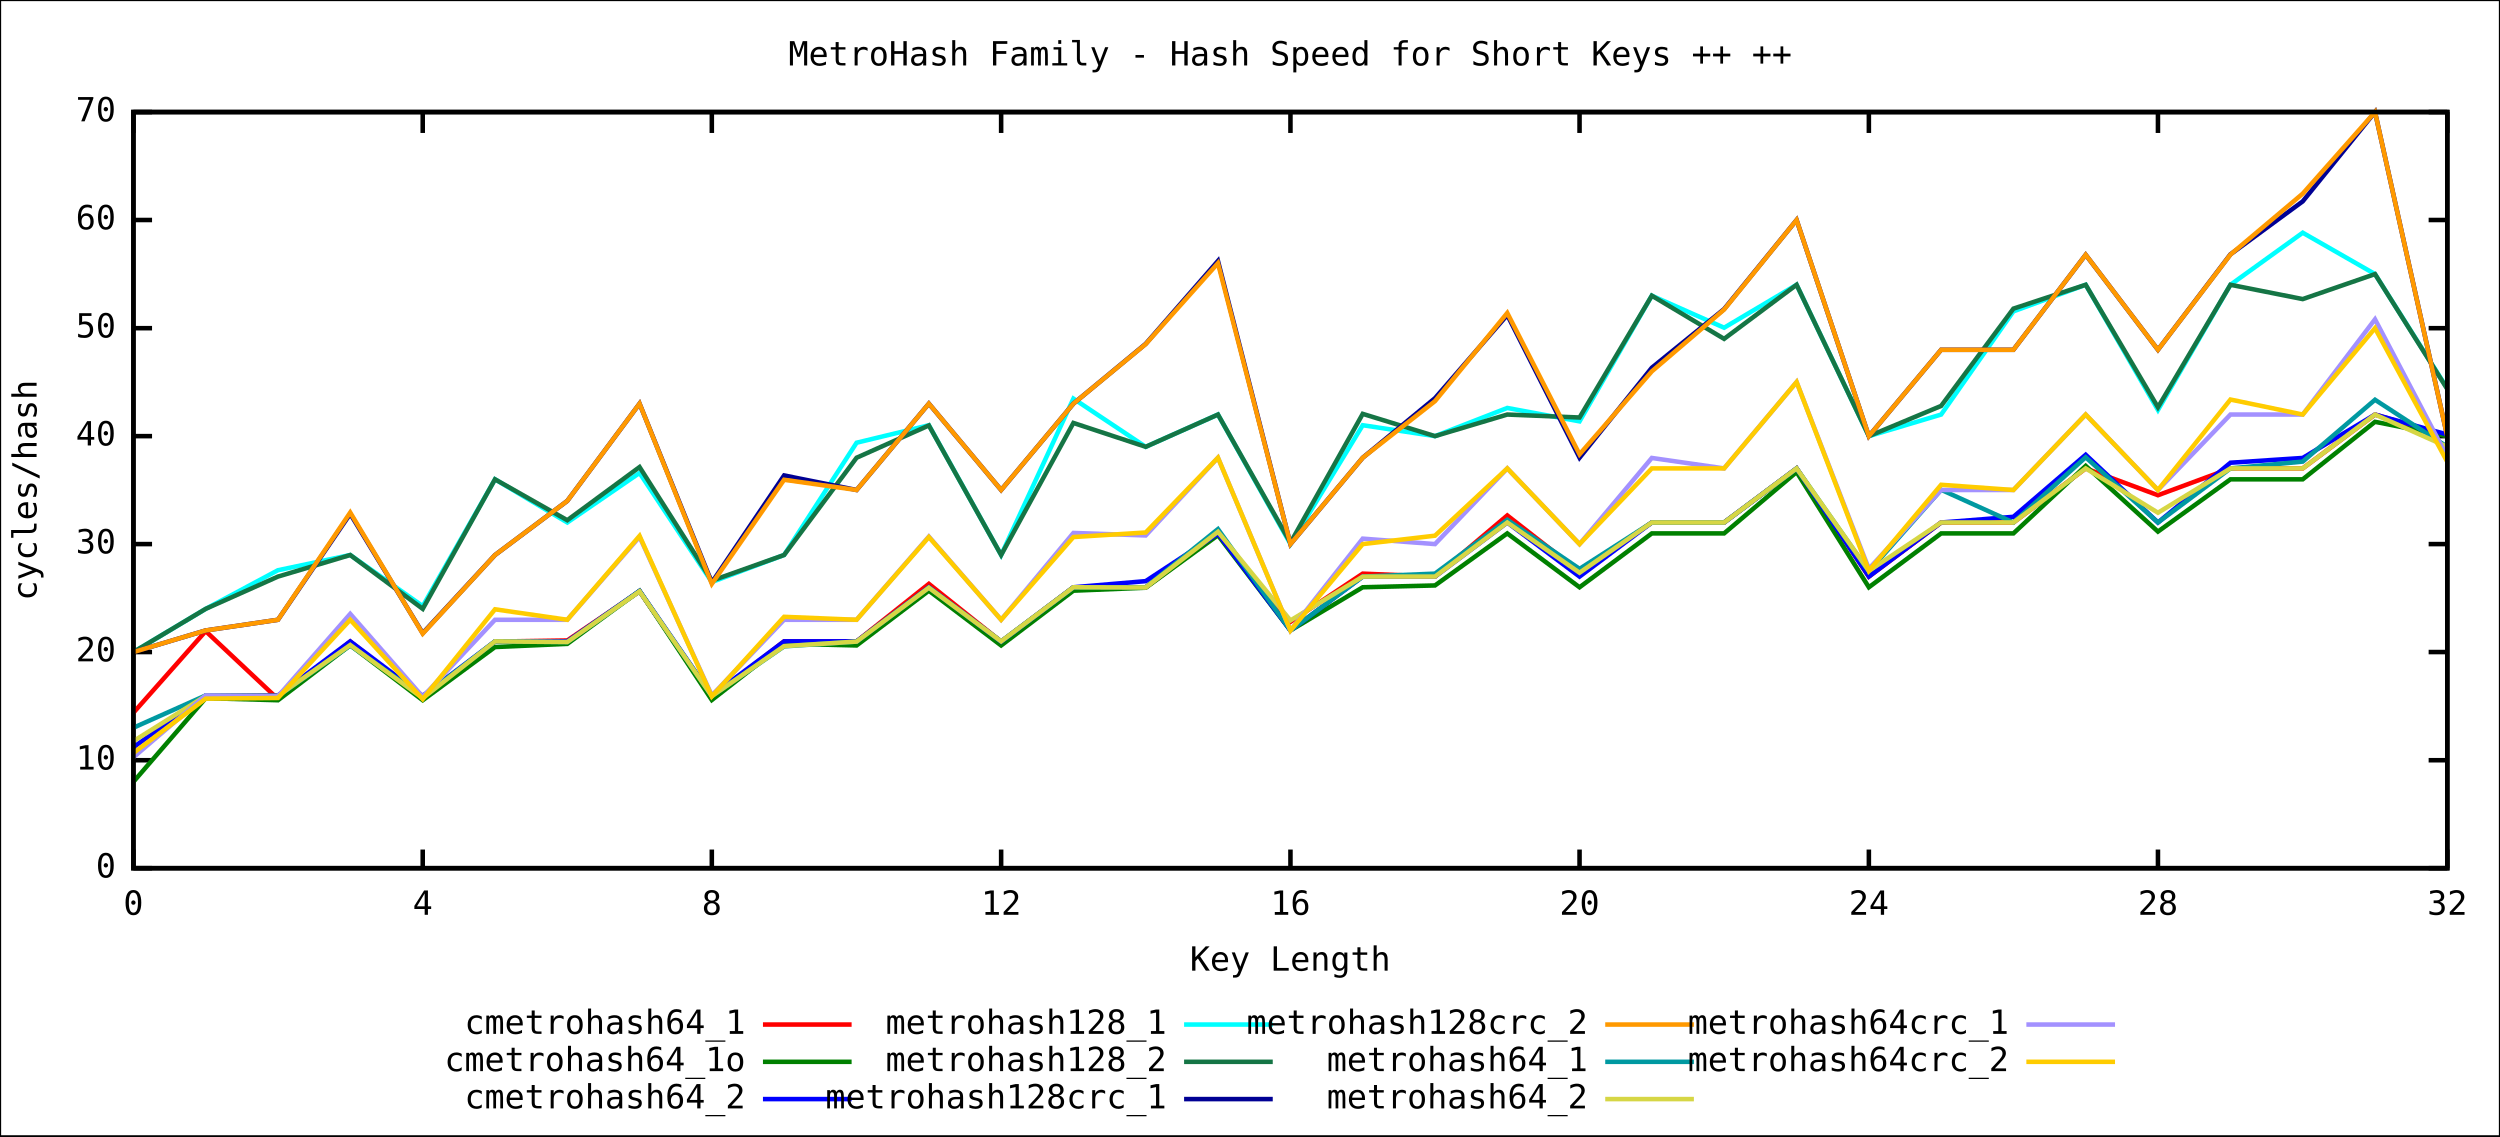
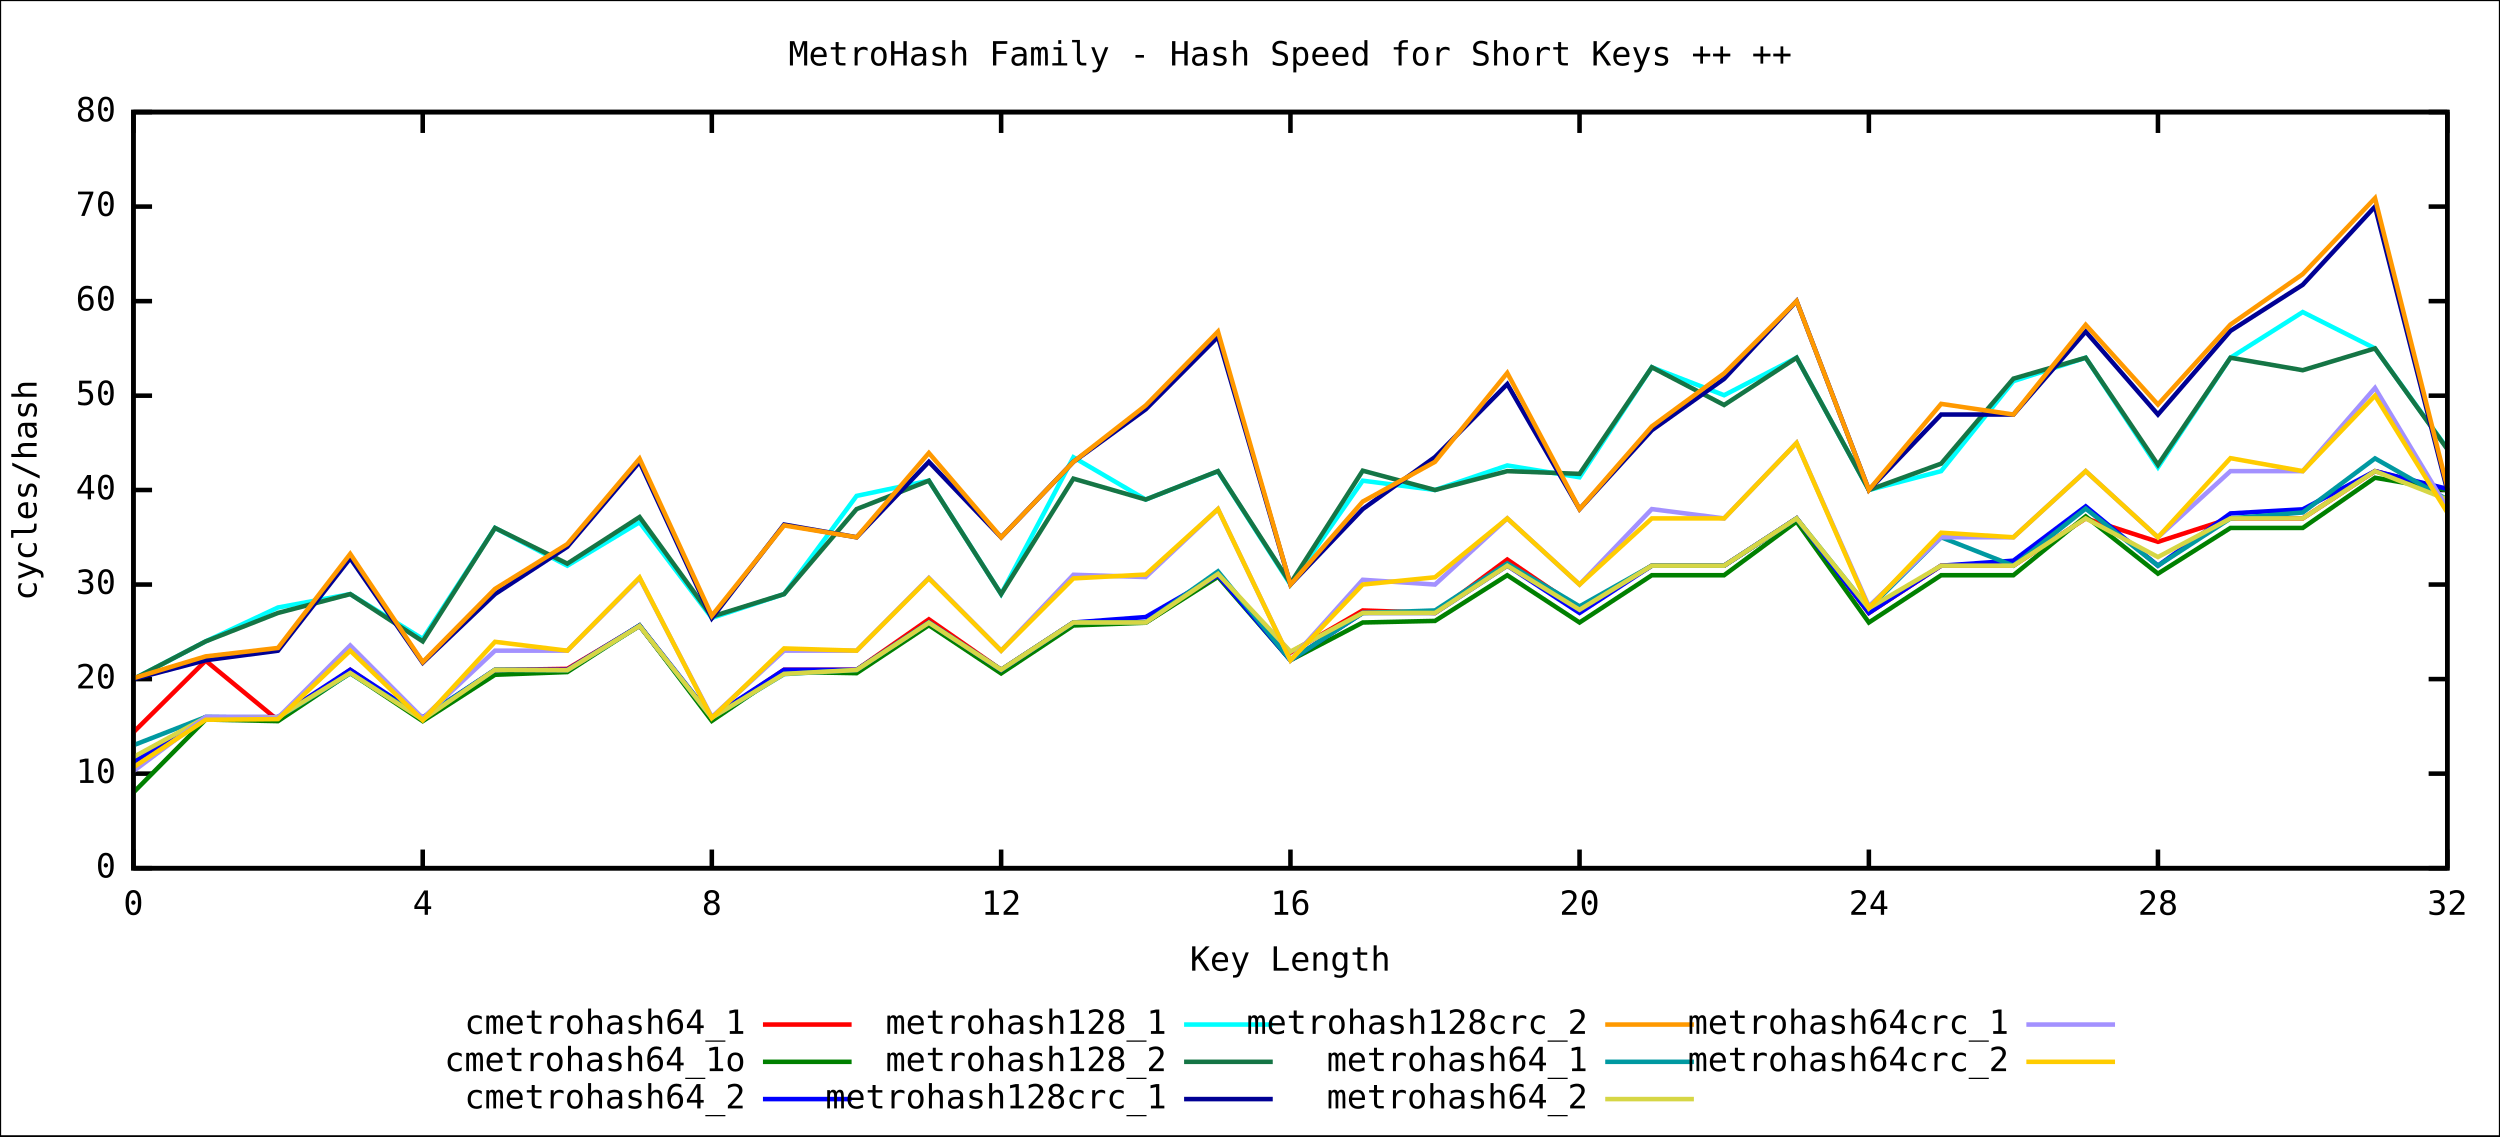
<svg xmlns="http://www.w3.org/2000/svg" xmlns:xlink="http://www.w3.org/1999/xlink" width="1100" height="500" viewBox="0 0 1100 500">
  <rect x="0" y="0" width="1100" height="500" fill="#ffffff" stroke="black" stroke-width="1" />
  <g id="gnuplot_canvas">
    <defs>
      <circle id="gpDot" r="0.5" stroke-width="0.5" />
      <path id="gpPt0" stroke-width="0.244" stroke="currentColor" d="M-1,0 h2 M0,-1 v2" />
      <path id="gpPt1" stroke-width="0.244" stroke="currentColor" d="M-1,-1 L1,1 M1,-1 L-1,1" />
      <path id="gpPt2" stroke-width="0.244" stroke="currentColor" d="M-1,0 L1,0 M0,-1 L0,1 M-1,-1 L1,1 M-1,1 L1,-1" />
      <rect id="gpPt3" stroke-width="0.244" stroke="currentColor" x="-1" y="-1" width="2" height="2" />
      <rect id="gpPt4" stroke-width="0.244" stroke="currentColor" fill="currentColor" x="-1" y="-1" width="2" height="2" />
      <circle id="gpPt5" stroke-width="0.244" stroke="currentColor" cx="0" cy="0" r="1" />
      <use xlink:href="#gpPt5" id="gpPt6" fill="currentColor" stroke="none" />
      <path id="gpPt7" stroke-width="0.244" stroke="currentColor" d="M0,-1.33 L-1.33,0.67 L1.33,0.67 z" />
      <use xlink:href="#gpPt7" id="gpPt8" fill="currentColor" stroke="none" />
      <use xlink:href="#gpPt7" id="gpPt9" stroke="currentColor" transform="rotate(180)" />
      <use xlink:href="#gpPt9" id="gpPt10" fill="currentColor" stroke="none" />
      <use xlink:href="#gpPt3" id="gpPt11" stroke="currentColor" transform="rotate(45)" />
      <use xlink:href="#gpPt11" id="gpPt12" fill="currentColor" stroke="none" />
    </defs>
    <g style="fill:none; color:white; stroke:currentColor; stroke-width:2.00; stroke-linecap:butt; stroke-linejoin:miter">
</g>
    <g style="fill:none; color:black; stroke:currentColor; stroke-width:2.00; stroke-linecap:butt; stroke-linejoin:miter">
      <path stroke="black" d="M58.7,382.0 L66.9,382.0 M1076.8,382.0 L1068.6,382.0  h0.01" />
      <g transform="translate(51.0,386.1)" style="stroke:none; fill:black; font-family:mono; font-size:11.00pt; text-anchor:end">
        <text> 0</text>
      </g>
-       <path stroke="black" d="M58.7,334.5 L66.9,334.5 M1076.8,334.5 L1068.6,334.5  h0.01" />
-       <g transform="translate(51.0,338.6)" style="stroke:none; fill:black; font-family:mono; font-size:11.00pt; text-anchor:end">
+       <path stroke="black" d="M58.7,340.4 L66.9,340.4 M1076.8,340.4 L1068.6,340.4  h0.01" />
+       <g transform="translate(51.0,344.5)" style="stroke:none; fill:black; font-family:mono; font-size:11.00pt; text-anchor:end">
        <text> 10</text>
      </g>
-       <path stroke="black" d="M58.7,286.9 L66.9,286.9 M1076.8,286.9 L1068.6,286.9  h0.01" />
-       <g transform="translate(51.0,291.0)" style="stroke:none; fill:black; font-family:mono; font-size:11.00pt; text-anchor:end">
+       <path stroke="black" d="M58.7,298.8 L66.9,298.8 M1076.8,298.8 L1068.6,298.8  h0.01" />
+       <g transform="translate(51.0,302.9)" style="stroke:none; fill:black; font-family:mono; font-size:11.00pt; text-anchor:end">
        <text> 20</text>
      </g>
-       <path stroke="black" d="M58.7,239.4 L66.9,239.4 M1076.8,239.4 L1068.6,239.4  h0.01" />
-       <g transform="translate(51.0,243.5)" style="stroke:none; fill:black; font-family:mono; font-size:11.00pt; text-anchor:end">
+       <path stroke="black" d="M58.7,257.2 L66.9,257.2 M1076.8,257.2 L1068.6,257.2  h0.01" />
+       <g transform="translate(51.0,261.3)" style="stroke:none; fill:black; font-family:mono; font-size:11.00pt; text-anchor:end">
        <text> 30</text>
      </g>
-       <path stroke="black" d="M58.7,191.9 L66.9,191.9 M1076.8,191.9 L1068.6,191.9  h0.01" />
-       <g transform="translate(51.0,196.0)" style="stroke:none; fill:black; font-family:mono; font-size:11.00pt; text-anchor:end">
+       <path stroke="black" d="M58.7,215.6 L66.9,215.6 M1076.8,215.6 L1068.6,215.6  h0.01" />
+       <g transform="translate(51.0,219.7)" style="stroke:none; fill:black; font-family:mono; font-size:11.00pt; text-anchor:end">
        <text> 40</text>
      </g>
-       <path stroke="black" d="M58.7,144.4 L66.9,144.4 M1076.8,144.4 L1068.6,144.4  h0.01" />
-       <g transform="translate(51.0,148.5)" style="stroke:none; fill:black; font-family:mono; font-size:11.00pt; text-anchor:end">
+       <path stroke="black" d="M58.7,174.1 L66.9,174.1 M1076.8,174.1 L1068.6,174.1  h0.01" />
+       <g transform="translate(51.0,178.2)" style="stroke:none; fill:black; font-family:mono; font-size:11.00pt; text-anchor:end">
        <text> 50</text>
      </g>
-       <path stroke="black" d="M58.7,96.8 L66.9,96.8 M1076.8,96.8 L1068.6,96.8  h0.01" />
-       <g transform="translate(51.0,100.9)" style="stroke:none; fill:black; font-family:mono; font-size:11.00pt; text-anchor:end">
+       <path stroke="black" d="M58.7,132.5 L66.9,132.5 M1076.8,132.5 L1068.6,132.5  h0.01" />
+       <g transform="translate(51.0,136.6)" style="stroke:none; fill:black; font-family:mono; font-size:11.00pt; text-anchor:end">
        <text> 60</text>
+       </g>
+       <path stroke="black" d="M58.7,90.9 L66.9,90.9 M1076.8,90.9 L1068.6,90.9  h0.01" />
+       <g transform="translate(51.0,95.0)" style="stroke:none; fill:black; font-family:mono; font-size:11.00pt; text-anchor:end">
+         <text> 70</text>
      </g>
      <path stroke="black" d="M58.7,49.3 L66.9,49.3 M1076.8,49.3 L1068.6,49.3  h0.01" />
      <g transform="translate(51.0,53.4)" style="stroke:none; fill:black; font-family:mono; font-size:11.00pt; text-anchor:end">
-         <text> 70</text>
+         <text> 80</text>
      </g>
      <path stroke="black" d="M58.7,382.0 L58.7,373.8 M58.7,49.3 L58.7,57.5  h0.01" />
      <g transform="translate(58.7,402.5)" style="stroke:none; fill:black; font-family:mono; font-size:11.00pt; text-anchor:middle">
        <text> 0</text>
      </g>
      <path stroke="black" d="M186.0,382.0 L186.0,373.8 M186.0,49.3 L186.0,57.5  h0.01" />
      <g transform="translate(186.0,402.5)" style="stroke:none; fill:black; font-family:mono; font-size:11.00pt; text-anchor:middle">
        <text> 4</text>
      </g>
      <path stroke="black" d="M313.2,382.0 L313.2,373.8 M313.2,49.3 L313.2,57.5  h0.01" />
      <g transform="translate(313.2,402.5)" style="stroke:none; fill:black; font-family:mono; font-size:11.00pt; text-anchor:middle">
        <text> 8</text>
      </g>
      <path stroke="black" d="M440.5,382.0 L440.5,373.8 M440.5,49.3 L440.5,57.5  h0.01" />
      <g transform="translate(440.5,402.5)" style="stroke:none; fill:black; font-family:mono; font-size:11.00pt; text-anchor:middle">
        <text> 12</text>
      </g>
      <path stroke="black" d="M567.8,382.0 L567.8,373.8 M567.8,49.3 L567.8,57.5  h0.01" />
      <g transform="translate(567.8,402.5)" style="stroke:none; fill:black; font-family:mono; font-size:11.00pt; text-anchor:middle">
        <text> 16</text>
      </g>
      <path stroke="black" d="M695.0,382.0 L695.0,373.8 M695.0,49.3 L695.0,57.5  h0.01" />
      <g transform="translate(695.0,402.5)" style="stroke:none; fill:black; font-family:mono; font-size:11.00pt; text-anchor:middle">
        <text> 20</text>
      </g>
      <path stroke="black" d="M822.3,382.0 L822.3,373.8 M822.3,49.3 L822.3,57.5  h0.01" />
      <g transform="translate(822.3,402.5)" style="stroke:none; fill:black; font-family:mono; font-size:11.00pt; text-anchor:middle">
        <text> 24</text>
      </g>
      <path stroke="black" d="M949.5,382.0 L949.5,373.8 M949.5,49.3 L949.5,57.5  h0.01" />
      <g transform="translate(949.5,402.5)" style="stroke:none; fill:black; font-family:mono; font-size:11.00pt; text-anchor:middle">
        <text> 28</text>
      </g>
      <path stroke="black" d="M1076.8,382.0 L1076.8,373.8 M1076.8,49.3 L1076.8,57.5  h0.01" />
      <g transform="translate(1076.8,402.5)" style="stroke:none; fill:black; font-family:mono; font-size:11.00pt; text-anchor:middle">
        <text> 32</text>
      </g>
      <path stroke="black" d="M58.7,49.3 L58.7,382.0 L1076.8,382.0 L1076.8,49.3 L58.7,49.3 Z  h0.01" />
      <g transform="translate(16.1,215.7) rotate(270)" style="stroke:none; fill:black; font-family:mono; font-size:11.00pt; text-anchor:middle">
        <text>cycles/hash</text>
      </g>
      <g transform="translate(567.7,427.1)" style="stroke:none; fill:black; font-family:mono; font-size:11.00pt; text-anchor:middle">
        <text>Key Length</text>
      </g>
      <g transform="translate(567.7,28.8)" style="stroke:none; fill:black; font-family:mono; font-size:11.00pt; text-anchor:middle">
        <text>MetroHash Family - Hash Speed for Short Keys <a href="MetroHash_Family.medium.svg">++</a>
          <a href="MetroHash_Family.long.svg">++</a>
        </text>
      </g>
    </g>
    <g id="cmetrohash64_1">
      <g style="fill:none; color:red; stroke:currentColor; stroke-width:2.00; stroke-linecap:butt; stroke-linejoin:miter">
        <g visibility="visible">
          <g transform="translate(328.0,454.9)" style="stroke:none; fill:black; font-family:mono; font-size:11.00pt; text-anchor:end">
            <text>cmetrohash64_1</text>
          </g>
          <path d="M335.7,450.8 L374.7,450.8  h0.01" />
        </g>
-         <path d="M58.7,313.6 L90.5,277.7 L122.3,307.6 L154.1,282.3 L186.0,307.3 L217.8,282.3 L249.6,281.8 L281.4,260.2    L313.2,306.7 L345.0,282.2 L376.9,282.2 L408.7,256.9 L440.5,282.3 L472.3,258.4 L504.1,258.5 L535.9,234.8    L567.8,273.6 L599.6,252.4 L631.4,253.7 L663.2,226.8 L695.0,251.6 L726.8,229.9 L758.6,229.9 L790.5,206.1    L822.3,253.7 L854.1,229.9 L885.9,229.9 L917.7,206.1 L949.5,217.9 L981.4,206.1 L1013.2,206.1 L1045.0,182.4    L1076.8,191.9  h0.01" />
+         <path d="M58.7,322.2 L90.5,290.7 L122.3,316.9 L154.1,294.8 L186.0,316.6 L217.8,294.8 L249.6,294.3 L281.4,275.4    L313.2,316.1 L345.0,294.7 L376.9,294.7 L408.7,272.5 L440.5,294.7 L472.3,273.9 L504.1,273.9 L535.9,253.2    L567.8,287.1 L599.6,268.6 L631.4,269.7 L663.2,246.2 L695.0,267.9 L726.8,248.9 L758.6,248.9 L790.5,228.1    L822.3,269.7 L854.1,248.9 L885.9,248.9 L917.7,228.1 L949.5,238.4 L981.4,228.1 L1013.2,228.1 L1045.0,207.3    L1076.8,215.7  h0.01" />
      </g>
    </g>
    <g id="cmetrohash64_1o">
      <g style="fill:none; color:green; stroke:currentColor; stroke-width:2.00; stroke-linecap:butt; stroke-linejoin:miter">
        <g visibility="visible">
          <g transform="translate(328.0,471.3)" style="stroke:none; fill:black; font-family:mono; font-size:11.00pt; text-anchor:end">
            <text>cmetrohash64_1o</text>
          </g>
          <path d="M335.7,467.2 L374.7,467.2  h0.01" />
        </g>
-         <path d="M58.7,344.0 L90.5,307.2 L122.3,308.1 L154.1,283.9 L186.0,308.1 L217.8,284.7 L249.6,283.3 L281.4,260.0    L313.2,308.0 L345.0,283.2 L376.9,284.0 L408.7,259.9 L440.5,284.0 L472.3,259.9 L504.1,258.6 L535.9,235.5    L567.8,277.4 L599.6,258.4 L631.4,257.6 L663.2,234.7 L695.0,258.4 L726.8,234.7 L758.6,234.7 L790.5,207.7    L822.3,258.4 L854.1,234.7 L885.9,234.7 L917.7,205.0 L949.5,233.9 L981.4,210.9 L1013.2,210.9 L1045.0,185.6    L1076.8,191.9  h0.01" />
+         <path d="M58.7,348.7 L90.5,316.6 L122.3,317.3 L154.1,296.1 L186.0,317.3 L217.8,296.9 L249.6,295.7 L281.4,275.2    L313.2,317.2 L345.0,295.6 L376.9,296.2 L408.7,275.1 L440.5,296.3 L472.3,275.2 L504.1,274.0 L535.9,253.8    L567.8,290.5 L599.6,273.9 L631.4,273.2 L663.2,253.1 L695.0,273.9 L726.8,253.1 L758.6,253.1 L790.5,229.5    L822.3,273.9 L854.1,253.1 L885.9,253.1 L917.7,227.2 L949.5,252.4 L981.4,232.3 L1013.2,232.3 L1045.0,210.2    L1076.8,215.7  h0.01" />
      </g>
    </g>
    <g id="cmetrohash64_2">
      <g style="fill:none; color:blue; stroke:currentColor; stroke-width:2.00; stroke-linecap:butt; stroke-linejoin:miter">
        <g visibility="visible">
          <g transform="translate(328.0,487.7)" style="stroke:none; fill:black; font-family:mono; font-size:11.00pt; text-anchor:end">
            <text>cmetrohash64_2</text>
          </g>
          <path d="M335.7,483.6 L374.7,483.6  h0.01" />
        </g>
-         <path d="M58.7,328.8 L90.5,306.0 L122.3,306.0 L154.1,282.2 L186.0,306.2 L217.8,282.2 L249.6,282.2 L281.4,260.0    L313.2,306.0 L345.0,282.2 L376.9,282.2 L408.7,258.4 L440.5,282.3 L472.3,258.4 L504.1,255.7 L535.9,234.8    L567.8,277.4 L599.6,253.7 L631.4,253.7 L663.2,229.9 L695.0,253.7 L726.8,229.9 L758.6,229.9 L790.5,206.1    L822.3,253.7 L854.1,229.9 L885.9,227.4 L917.7,200.1 L949.5,229.9 L981.4,203.6 L1013.2,201.5 L1045.0,182.4    L1076.8,191.2  h0.01" />
+         <path d="M58.7,335.4 L90.5,315.5 L122.3,315.5 L154.1,294.7 L186.0,315.7 L217.8,294.7 L249.6,294.7 L281.4,275.2    L313.2,315.5 L345.0,294.7 L376.9,294.7 L408.7,273.9 L440.5,294.8 L472.3,273.9 L504.1,271.5 L535.9,253.2    L567.8,290.5 L599.6,269.7 L631.4,269.7 L663.2,248.9 L695.0,269.7 L726.8,248.9 L758.6,248.9 L790.5,228.1    L822.3,269.7 L854.1,248.9 L885.9,246.7 L917.7,222.8 L949.5,248.9 L981.4,225.9 L1013.2,224.1 L1045.0,207.3    L1076.8,215.1  h0.01" />
      </g>
    </g>
    <g id="metrohash128_1">
      <g style="fill:none; color:cyan; stroke:currentColor; stroke-width:2.00; stroke-linecap:butt; stroke-linejoin:miter">
        <g visibility="visible">
          <g transform="translate(513.3,454.9)" style="stroke:none; fill:black; font-family:mono; font-size:11.00pt; text-anchor:end">
            <text>metrohash128_1</text>
          </g>
          <path d="M521.0,450.8 L560.0,450.8  h0.01" />
        </g>
-         <path d="M58.7,286.9 L90.5,267.9 L122.3,250.9 L154.1,244.2 L186.0,266.7 L217.8,210.9 L249.6,229.9 L281.4,208.1    L313.2,256.1 L345.0,244.2 L376.9,194.8 L408.7,187.1 L440.5,244.2 L472.3,175.4 L504.1,196.6 L535.9,182.4    L567.8,239.4 L599.6,187.1 L631.4,191.9 L663.2,179.5 L695.0,185.4 L726.8,130.1 L758.6,144.2 L790.5,125.3    L822.3,191.9 L854.1,182.4 L885.9,137.0 L917.7,125.3 L949.5,180.4 L981.4,125.3 L1013.2,102.4 L1045.0,120.6    L1076.8,170.9  h0.01" />
+         <path d="M58.7,298.8 L90.5,282.2 L122.3,267.3 L154.1,261.4 L186.0,281.1 L217.8,232.3 L249.6,248.9 L281.4,229.8    L313.2,271.9 L345.0,261.4 L376.9,218.2 L408.7,211.5 L440.5,261.4 L472.3,201.2 L504.1,219.8 L535.9,207.4    L567.8,257.2 L599.6,211.5 L631.4,215.6 L663.2,204.8 L695.0,210.0 L726.8,161.6 L758.6,173.9 L790.5,157.4    L822.3,215.6 L854.1,207.3 L885.9,167.7 L917.7,157.4 L949.5,205.6 L981.4,157.4 L1013.2,137.3 L1045.0,153.3    L1076.8,197.3  h0.01" />
      </g>
    </g>
    <g id="metrohash128_2">
      <g style="fill:none; color:#157545; stroke:currentColor; stroke-width:2.00; stroke-linecap:butt; stroke-linejoin:miter">
        <g visibility="visible">
          <g transform="translate(513.3,471.3)" style="stroke:none; fill:black; font-family:mono; font-size:11.00pt; text-anchor:end">
            <text>metrohash128_2</text>
          </g>
          <path d="M521.0,467.2 L560.0,467.2  h0.01" />
        </g>
-         <path d="M58.7,286.9 L90.5,267.9 L122.3,253.7 L154.1,244.2 L186.0,267.9 L217.8,210.9 L249.6,228.9 L281.4,205.5    L313.2,255.5 L345.0,244.2 L376.9,201.4 L408.7,187.2 L440.5,244.2 L472.3,186.1 L504.1,196.6 L535.9,182.4    L567.8,238.8 L599.6,182.1 L631.4,191.9 L663.2,182.4 L695.0,183.7 L726.8,130.1 L758.6,149.1 L790.5,125.3    L822.3,191.9 L854.1,178.6 L885.9,135.8 L917.7,125.3 L949.5,179.2 L981.4,125.3 L1013.2,131.6 L1045.0,120.6    L1076.8,171.2  h0.01" />
+         <path d="M58.7,298.8 L90.5,282.2 L122.3,269.7 L154.1,261.4 L186.0,282.2 L217.8,232.3 L249.6,248.0 L281.4,227.5    L313.2,271.3 L345.0,261.4 L376.9,224.0 L408.7,211.5 L440.5,261.4 L472.3,210.6 L504.1,219.8 L535.9,207.3    L567.8,256.7 L599.6,207.1 L631.4,215.6 L663.2,207.3 L695.0,208.5 L726.8,161.6 L758.6,178.2 L790.5,157.4    L822.3,215.6 L854.1,204.0 L885.9,166.6 L917.7,157.4 L949.5,204.5 L981.4,157.4 L1013.2,162.9 L1045.0,153.3    L1076.8,197.6  h0.01" />
      </g>
    </g>
    <g id="metrohash128crc_1">
      <g style="fill:none; color:#000094; stroke:currentColor; stroke-width:2.00; stroke-linecap:butt; stroke-linejoin:miter">
        <g visibility="visible">
          <g transform="translate(513.3,487.7)" style="stroke:none; fill:black; font-family:mono; font-size:11.00pt; text-anchor:end">
            <text>metrohash128crc_1</text>
          </g>
          <path d="M521.0,483.6 L560.0,483.6  h0.01" />
        </g>
-         <path d="M58.7,286.9 L90.5,277.4 L122.3,272.7 L154.1,226.1 L186.0,278.6 L217.8,244.2 L249.6,220.4 L281.4,177.6    L313.2,256.3 L345.0,209.2 L376.9,215.6 L408.7,177.6 L440.5,215.6 L472.3,177.6 L504.1,151.3 L535.9,114.8    L567.8,239.4 L599.6,201.4 L631.4,175.2 L663.2,138.6 L695.0,201.4 L726.8,161.8 L758.6,136.0 L790.5,96.8    L822.3,191.9 L854.1,153.9 L885.9,153.9 L917.7,112.1 L949.5,153.9 L981.4,111.9 L1013.2,88.6 L1045.0,49.3    L1076.8,191.9  h0.01" />
+         <path d="M58.7,298.8 L90.5,290.5 L122.3,286.3 L154.1,245.6 L186.0,291.6 L217.8,261.4 L249.6,240.6 L281.4,203.2    L313.2,272.0 L345.0,230.8 L376.9,236.4 L408.7,203.2 L440.5,236.4 L472.3,203.2 L504.1,180.1 L535.9,148.2    L567.8,257.2 L599.6,224.0 L631.4,201.1 L663.2,169.0 L695.0,224.0 L726.8,189.3 L758.6,166.7 L790.5,132.5    L822.3,215.6 L854.1,182.4 L885.9,182.4 L917.7,145.9 L949.5,182.4 L981.4,145.6 L1013.2,125.3 L1045.0,90.9    L1076.8,215.7  h0.01" />
      </g>
    </g>
    <g id="metrohash128crc_2">
      <g style="fill:none; color:#FF9900; stroke:currentColor; stroke-width:2.00; stroke-linecap:butt; stroke-linejoin:miter">
        <g visibility="visible">
          <g transform="translate(698.6,454.9)" style="stroke:none; fill:black; font-family:mono; font-size:11.00pt; text-anchor:end">
            <text>metrohash128crc_2</text>
          </g>
          <path d="M706.3,450.8 L745.3,450.8  h0.01" />
        </g>
-         <path d="M58.7,286.9 L90.5,277.4 L122.3,272.7 L154.1,225.5 L186.0,278.8 L217.8,244.2 L249.6,220.4 L281.4,177.6    L313.2,256.9 L345.0,211.1 L376.9,215.6 L408.7,177.6 L440.5,215.6 L472.3,177.6 L504.1,151.4 L535.9,115.8    L567.8,239.4 L599.6,201.4 L631.4,176.5 L663.2,137.7 L695.0,199.9 L726.8,163.4 L758.6,136.2 L790.5,96.8    L822.3,191.9 L854.1,153.9 L885.9,153.9 L917.7,112.1 L949.5,153.9 L981.4,112.0 L1013.2,85.2 L1045.0,49.3    L1076.8,192.0  h0.01" />
+         <path d="M58.7,298.4 L90.5,288.8 L122.3,285.1 L154.1,243.7 L186.0,291.3 L217.8,259.1 L249.6,239.4 L281.4,201.8    L313.2,270.9 L345.0,231.2 L376.9,236.4 L408.7,199.3 L440.5,236.4 L472.3,203.2 L504.1,178.4 L535.9,145.9    L567.8,257.2 L599.6,220.7 L631.4,203.2 L663.2,164.1 L695.0,224.0 L726.8,187.6 L758.6,164.3 L790.5,132.5    L822.3,215.6 L854.1,177.7 L885.9,182.4 L917.7,142.9 L949.5,178.0 L981.4,142.8 L1013.2,120.6 L1045.0,87.2    L1076.8,214.3  h0.01" />
      </g>
    </g>
    <g id="metrohash64_1">
      <g style="fill:none; color:#0099A1; stroke:currentColor; stroke-width:2.00; stroke-linecap:butt; stroke-linejoin:miter">
        <g visibility="visible">
          <g transform="translate(698.6,471.3)" style="stroke:none; fill:black; font-family:mono; font-size:11.00pt; text-anchor:end">
            <text>metrohash64_1</text>
          </g>
          <path d="M706.3,467.2 L745.3,467.2  h0.01" />
        </g>
-         <path d="M58.7,320.2 L90.5,306.0 L122.3,306.3 L154.1,284.0 L186.0,306.6 L217.8,282.2 L249.6,282.5 L281.4,260.1    L313.2,306.3 L345.0,284.4 L376.9,282.3 L408.7,258.5 L440.5,282.2 L472.3,258.4 L504.1,258.4 L535.9,232.8    L567.8,277.4 L599.6,253.7 L631.4,252.4 L663.2,228.7 L695.0,250.3 L726.8,229.9 L758.6,229.9 L790.5,206.1    L822.3,251.4 L854.1,215.5 L885.9,229.9 L917.7,201.2 L949.5,229.9 L981.4,206.1 L1013.2,203.1 L1045.0,175.9    L1076.8,196.6  h0.01" />
+         <path d="M58.7,327.9 L90.5,315.5 L122.3,315.8 L154.1,296.3 L186.0,316.0 L217.8,294.7 L249.6,294.9 L281.4,275.4    L313.2,315.8 L345.0,296.6 L376.9,294.8 L408.7,273.9 L440.5,294.7 L472.3,273.9 L504.1,273.9 L535.9,251.4    L567.8,290.5 L599.6,269.7 L631.4,268.6 L663.2,247.9 L695.0,266.8 L726.8,248.9 L758.6,248.9 L790.5,228.1    L822.3,267.7 L854.1,236.4 L885.9,248.9 L917.7,223.8 L949.5,248.9 L981.4,228.1 L1013.2,225.5 L1045.0,201.7    L1076.8,219.8  h0.01" />
      </g>
    </g>
    <g id="metrohash64_2">
      <g style="fill:none; color:#D6D645; stroke:currentColor; stroke-width:2.00; stroke-linecap:butt; stroke-linejoin:miter">
        <g visibility="visible">
          <g transform="translate(698.6,487.7)" style="stroke:none; fill:black; font-family:mono; font-size:11.00pt; text-anchor:end">
            <text>metrohash64_2</text>
          </g>
          <path d="M706.3,483.6 L745.3,483.6  h0.01" />
        </g>
-         <path d="M58.7,326.1 L90.5,306.2 L122.3,306.2 L154.1,283.8 L186.0,307.2 L217.8,282.2 L249.6,282.5 L281.4,260.2    L313.2,306.3 L345.0,284.3 L376.9,282.3 L408.7,258.6 L440.5,282.2 L472.3,258.4 L504.1,258.5 L535.9,234.0    L567.8,273.0 L599.6,253.7 L631.4,253.7 L663.2,229.9 L695.0,252.0 L726.8,229.9 L758.6,229.9 L790.5,206.1    L822.3,251.2 L854.1,229.9 L885.9,229.9 L917.7,206.1 L949.5,225.6 L981.4,206.1 L1013.2,206.1 L1045.0,182.4    L1076.8,196.6  h0.01" />
+         <path d="M58.7,333.1 L90.5,315.7 L122.3,315.6 L154.1,296.1 L186.0,316.6 L217.8,294.7 L249.6,294.9 L281.4,275.4    L313.2,315.8 L345.0,296.5 L376.9,294.8 L408.7,274.0 L440.5,294.7 L472.3,273.9 L504.1,273.9 L535.9,252.5    L567.8,286.7 L599.6,269.7 L631.4,269.7 L663.2,248.9 L695.0,268.3 L726.8,248.9 L758.6,248.9 L790.5,228.1    L822.3,267.6 L854.1,248.9 L885.9,248.9 L917.7,228.1 L949.5,245.1 L981.4,228.1 L1013.2,228.1 L1045.0,207.3    L1076.8,219.8  h0.01" />
      </g>
    </g>
    <g id="metrohash64crc_1">
      <g style="fill:none; color:#A391FF; stroke:currentColor; stroke-width:2.00; stroke-linecap:butt; stroke-linejoin:miter">
        <g visibility="visible">
          <g transform="translate(883.9,454.9)" style="stroke:none; fill:black; font-family:mono; font-size:11.00pt; text-anchor:end">
            <text>metrohash64crc_1</text>
          </g>
          <path d="M891.6,450.8 L930.6,450.8  h0.01" />
        </g>
-         <path d="M58.7,333.2 L90.5,306.0 L122.3,306.4 L154.1,270.1 L186.0,306.6 L217.8,272.7 L249.6,272.7 L281.4,236.2    L313.2,306.0 L345.0,272.7 L376.9,272.7 L408.7,236.1 L440.5,272.7 L472.3,234.5 L504.1,235.6 L535.9,201.4    L567.8,277.4 L599.6,237.0 L631.4,239.4 L663.2,206.1 L695.0,239.4 L726.8,201.5 L758.6,206.1 L790.5,168.1    L822.3,250.3 L854.1,215.6 L885.9,215.6 L917.7,182.4 L949.5,215.6 L981.4,182.4 L1013.2,182.4 L1045.0,140.5    L1076.8,201.0  h0.01" />
+         <path d="M58.7,339.3 L90.5,315.5 L122.3,315.8 L154.1,284.0 L186.0,316.0 L217.8,286.3 L249.6,286.3 L281.4,254.4    L313.2,315.5 L345.0,286.3 L376.9,286.3 L408.7,254.3 L440.5,286.3 L472.3,252.9 L504.1,253.9 L535.9,224.0    L567.8,290.5 L599.6,255.1 L631.4,257.2 L663.2,228.1 L695.0,257.2 L726.8,224.0 L758.6,228.1 L790.5,194.9    L822.3,266.8 L854.1,236.4 L885.9,236.4 L917.7,207.3 L949.5,236.4 L981.4,207.3 L1013.2,207.3 L1045.0,170.7    L1076.8,223.6  h0.01" />
      </g>
    </g>
    <g id="metrohash64crc_2">
      <g style="fill:none; color:#FFCC00; stroke:currentColor; stroke-width:2.00; stroke-linecap:butt; stroke-linejoin:miter">
        <g visibility="visible">
          <g transform="translate(883.9,471.3)" style="stroke:none; fill:black; font-family:mono; font-size:11.00pt; text-anchor:end">
            <text>metrohash64crc_2</text>
          </g>
          <path d="M891.6,467.2 L930.6,467.2  h0.01" />
        </g>
-         <path d="M58.7,331.3 L90.5,307.4 L122.3,307.1 L154.1,272.7 L186.0,307.6 L217.8,268.1 L249.6,272.7 L281.4,235.8    L313.2,306.4 L345.0,271.4 L376.9,272.7 L408.7,236.3 L440.5,272.7 L472.3,236.3 L504.1,234.3 L535.9,201.4    L567.8,277.4 L599.6,239.4 L631.4,235.7 L663.2,206.1 L695.0,239.4 L726.8,206.1 L758.6,206.1 L790.5,168.1    L822.3,251.1 L854.1,213.3 L885.9,215.6 L917.7,182.4 L949.5,215.6 L981.4,175.8 L1013.2,182.4 L1045.0,144.4    L1076.8,203.2  h0.01" />
+         <path d="M58.7,337.6 L90.5,316.7 L122.3,316.4 L154.1,286.3 L186.0,316.9 L217.8,282.4 L249.6,286.3 L281.4,254.1    L313.2,315.9 L345.0,285.3 L376.9,286.3 L408.7,254.5 L440.5,286.3 L472.3,254.5 L504.1,252.8 L535.9,224.0    L567.8,290.5 L599.6,257.2 L631.4,254.0 L663.2,228.1 L695.0,257.2 L726.8,228.1 L758.6,228.1 L790.5,194.9    L822.3,267.5 L854.1,234.4 L885.9,236.4 L917.7,207.3 L949.5,236.4 L981.4,201.6 L1013.2,207.3 L1045.0,174.1    L1076.8,225.5  h0.01" />
      </g>
    </g>
    <g style="fill:none; color:black; stroke:currentColor; stroke-width:2.00; stroke-linecap:butt; stroke-linejoin:miter">
      <path stroke="black" d="M58.7,49.3 L58.7,382.0 L1076.8,382.0 L1076.8,49.3 L58.7,49.3 Z  h0.01" />
    </g>
  </g>
  <text id="coord_text" text-anchor="start" pointer-events="none" font-size="12" font-family="Arial" visibility="hidden"> </text>
</svg>
